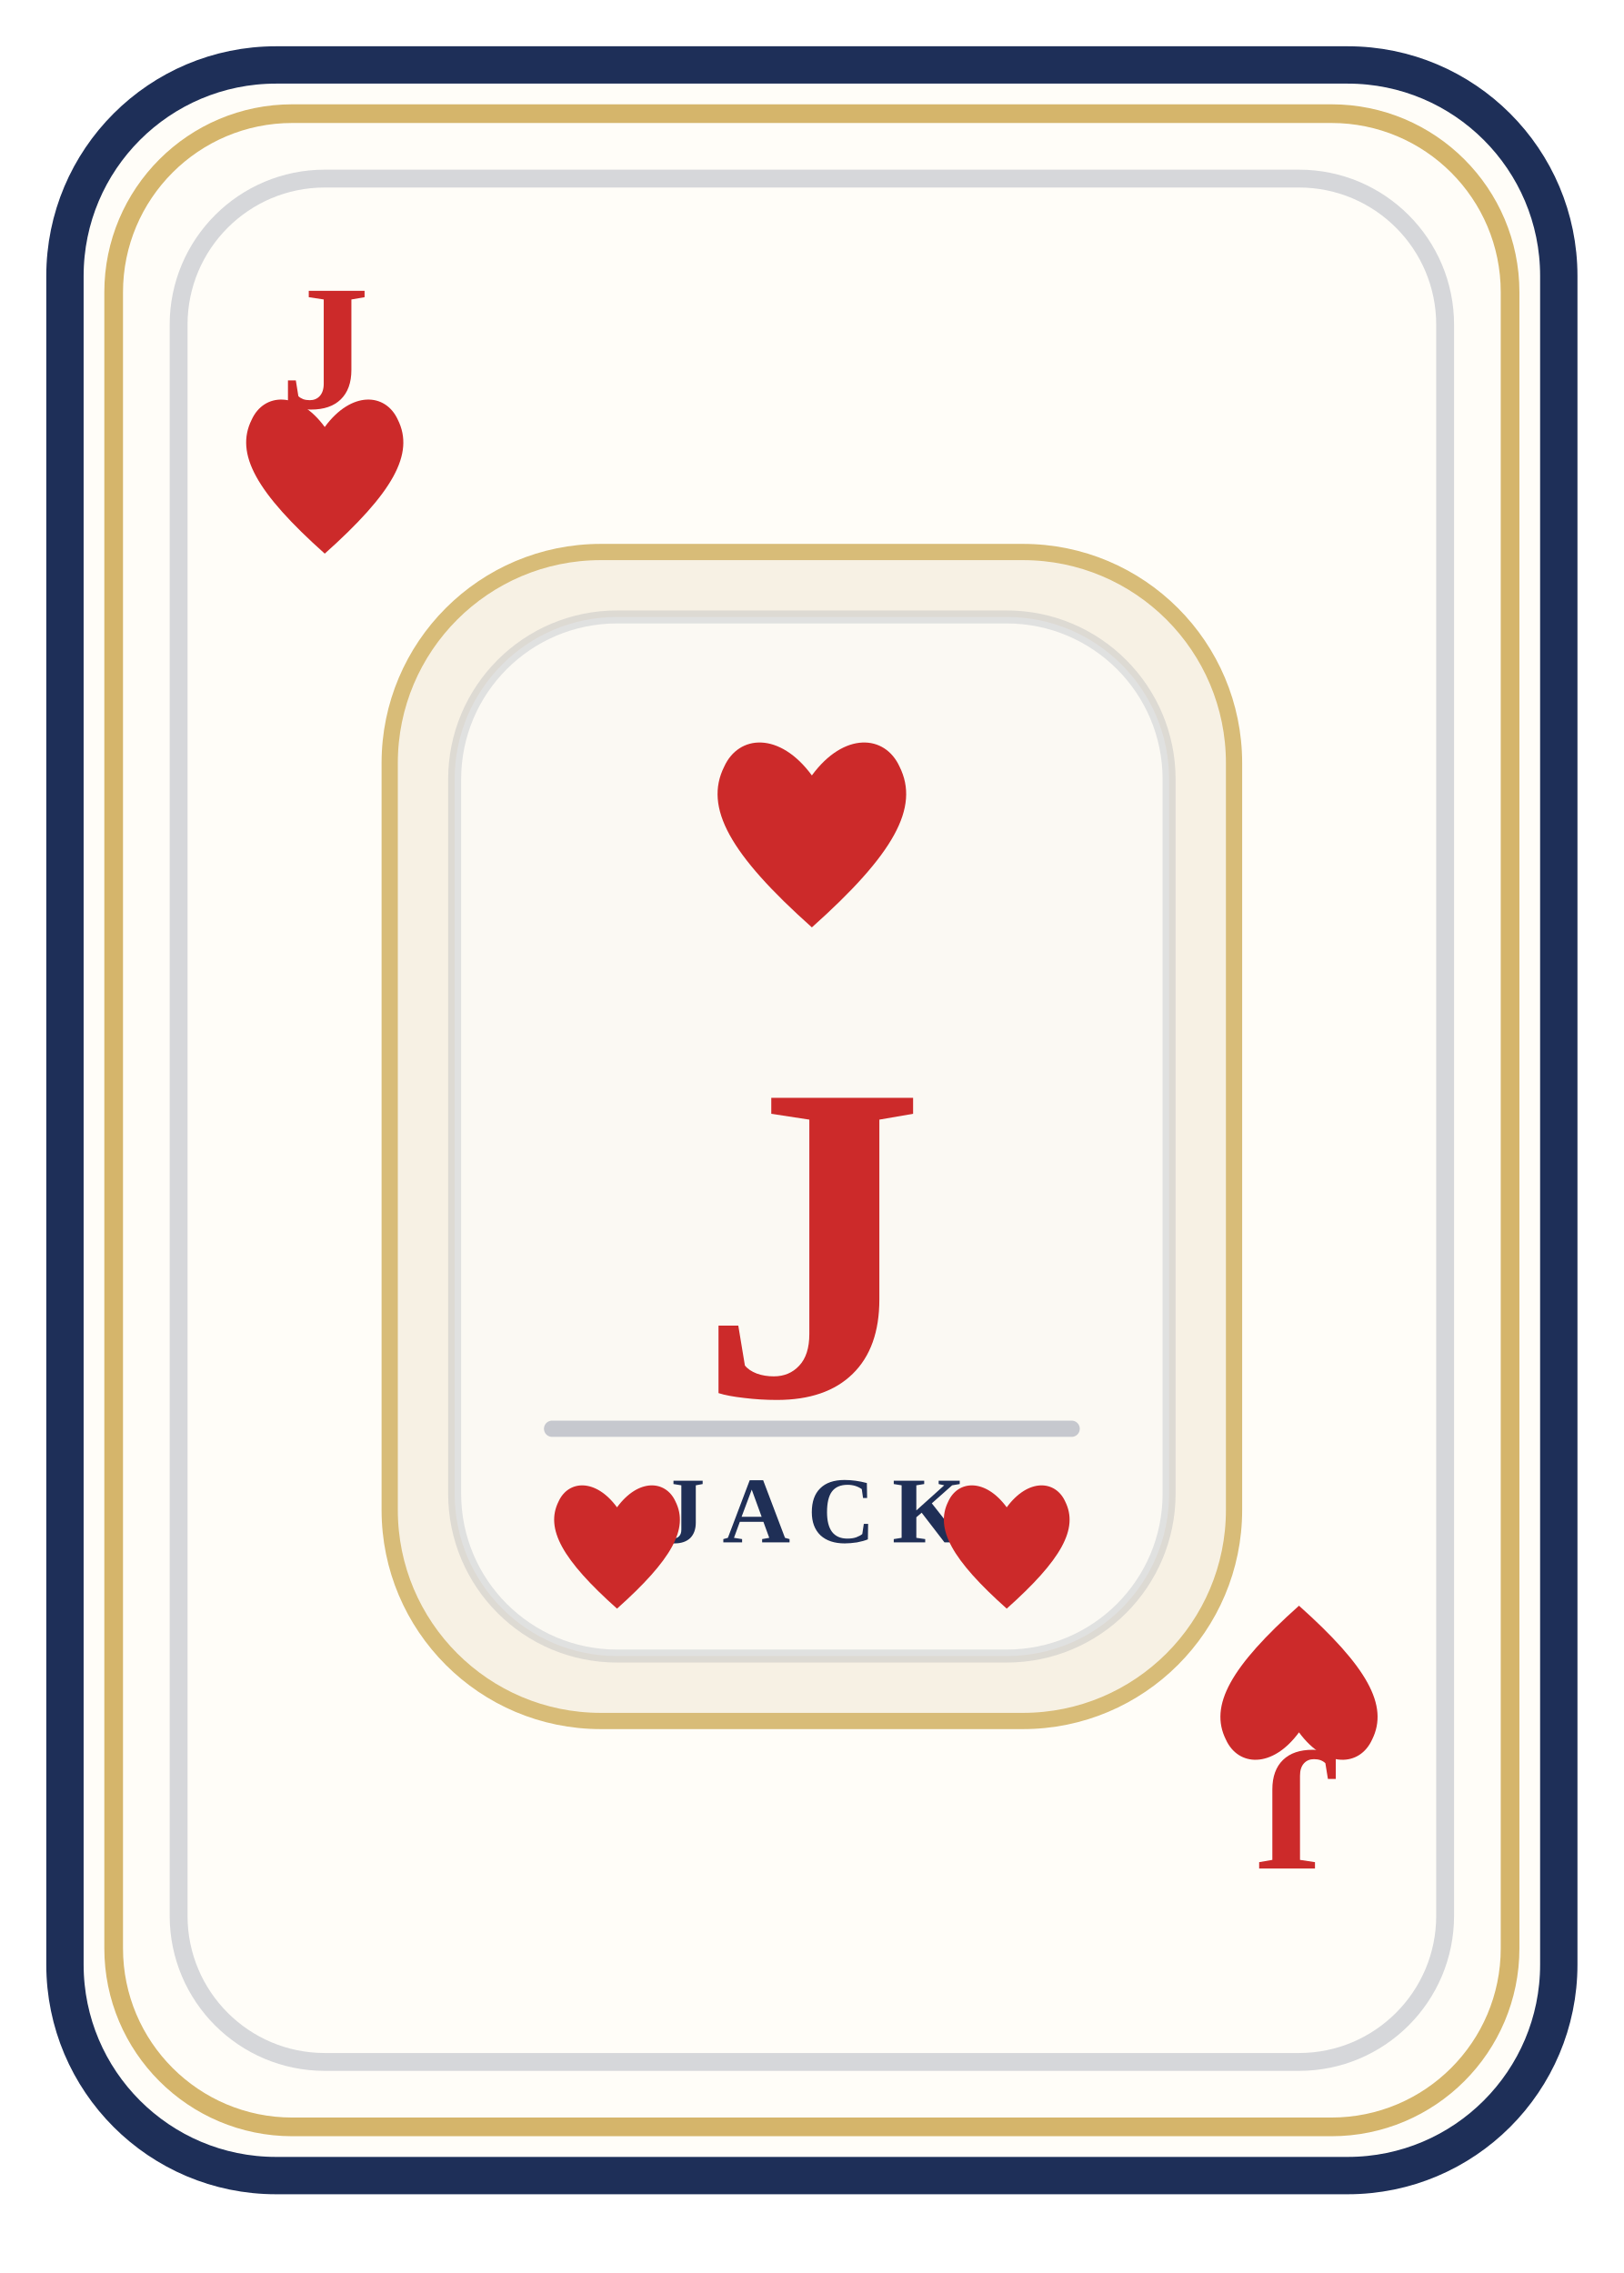
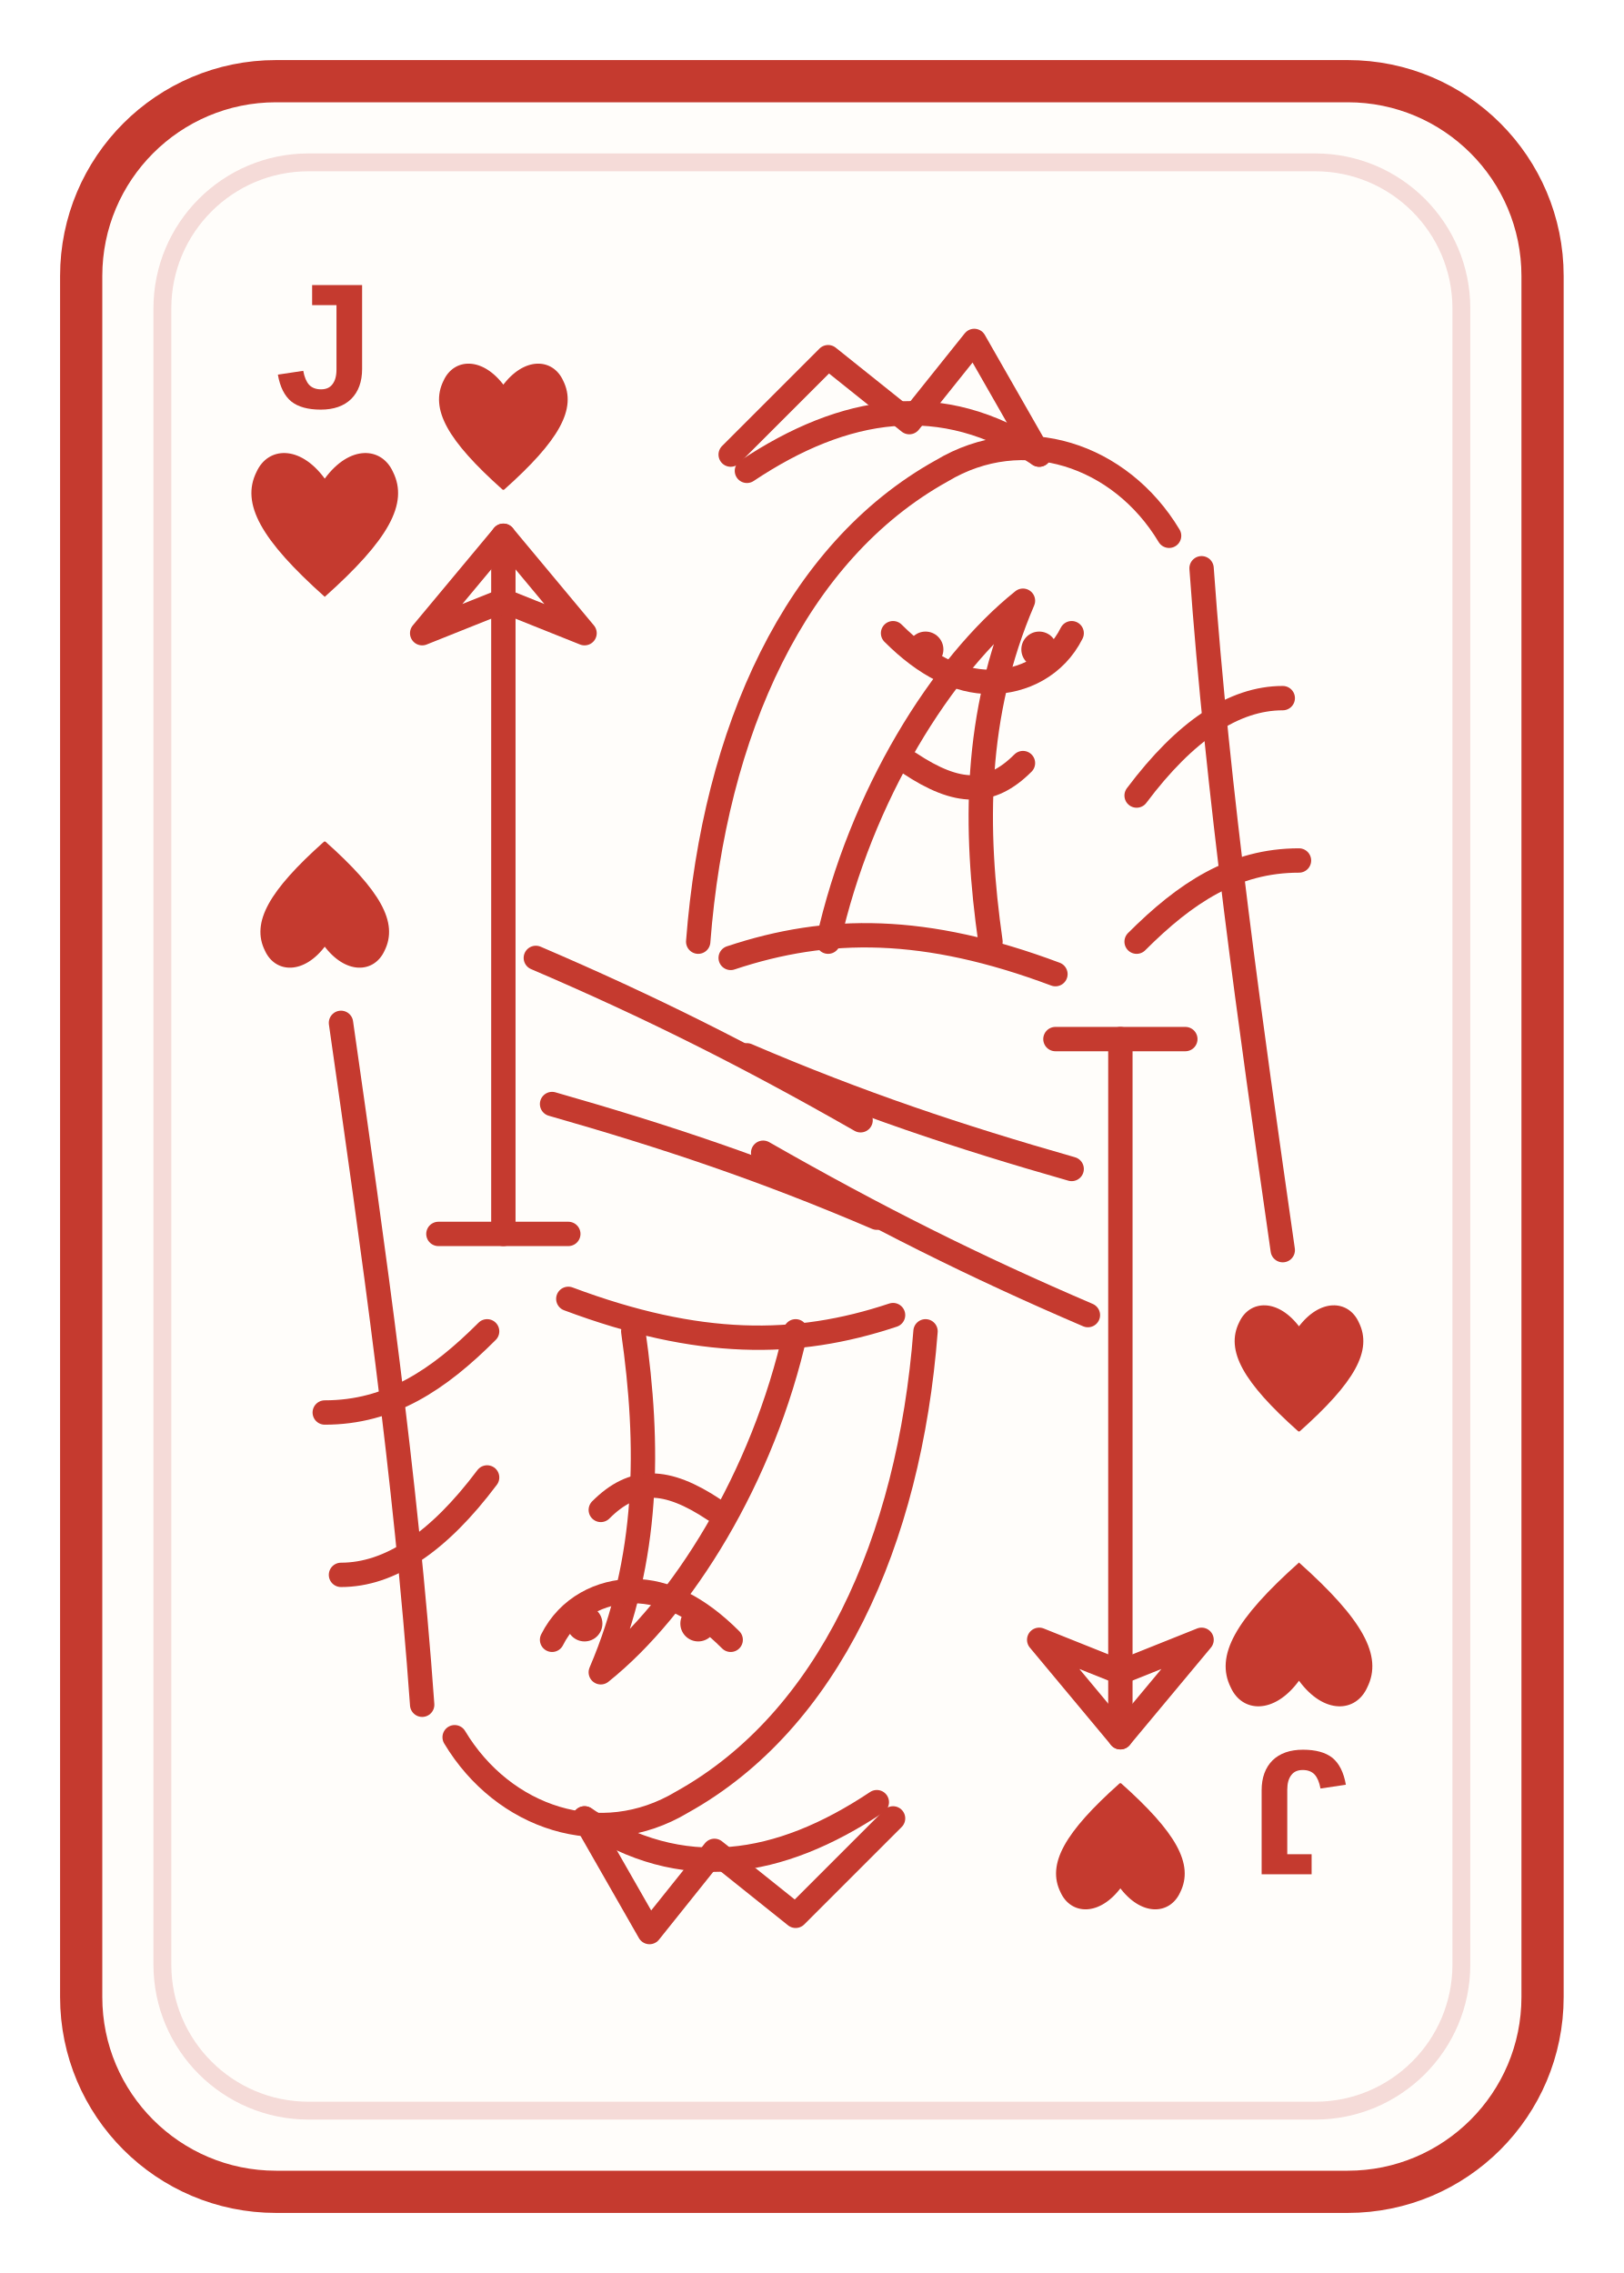
- <svg xmlns="http://www.w3.org/2000/svg" viewBox="0 0 100 140" role="img">
-   <rect x="5" y="6" width="90" height="128" rx="13" fill="rgba(17,17,17,.12)" />
-   <rect x="4" y="4" width="92" height="130" rx="13" fill="#fffdf8" stroke="#1e2f58" stroke-width="2.3" />
-   <rect x="7" y="7" width="86" height="124" rx="11" fill="none" stroke="#d5b56b" stroke-width="1.15" />
-   <rect x="11" y="11" width="78" height="116" rx="9" fill="none" stroke="rgba(30,47,88,.18)" stroke-width="1.1" />
+ <svg xmlns="http://www.w3.org/2000/svg" viewBox="0 0 100 140" role="img" aria-hidden="true">
+   <rect x="5" y="5" width="90" height="130" rx="12" fill="#fffdfa" stroke="#c53a2f" stroke-width="2.6" />
+   <rect x="10" y="10" width="80" height="120" rx="9" fill="none" stroke="#c53a2f" stroke-opacity="0.17" stroke-width="1.1" />
  <g>
-     <text x="20" y="22" text-anchor="middle" dominant-baseline="middle" font-size="11" font-weight="900" fill="#cc2a2a">J</text>
-     <g fill="#cc2a2a">
-       <g transform="translate(20 29) scale(0.15) translate(-50 -50)">
+     <text x="20" y="22" text-anchor="middle" dominant-baseline="middle" font-size="11" font-weight="800" fill="#c53a2f" font-family="Arial, Helvetica, sans-serif">J</text>
+     <g transform="translate(20 32) scale(0.14) translate(-50 -50)" fill="#c53a2f">
+       <path d="M50 84 C22 59 13 43 20 29 C25 18 39 17 50 32 C61 17 75 18 80 29 C87 43 78 59 50 84 Z" />
+     </g>
+   </g>
+   <g transform="rotate(180 80 111)">
+     <text x="80" y="111" text-anchor="middle" dominant-baseline="middle" font-size="11" font-weight="800" fill="#c53a2f" font-family="Arial, Helvetica, sans-serif">J</text>
+     <g transform="translate(80 121) scale(0.14) translate(-50 -50)" fill="#c53a2f">
+       <path d="M50 84 C22 59 13 43 20 29 C25 18 39 17 50 32 C61 17 75 18 80 29 C87 43 78 59 50 84 Z" />
+     </g>
+   </g>
+   <g>
+     <g stroke="#c53a2f" fill="none" stroke-width="1.5" stroke-linecap="round" stroke-linejoin="round">
+       <path d="M43 58 C44 45 49 34 58 29 C63 26 69 28 72 33" />
+       <path d="M51 58 C53 49 58 41 63 37 C60 44 60 51 61 58" />
+       <path d="M46 29 C52 25 58 24 64 28" />
+       <path d="M45 28 l6 -6 l5 4 l4 -5 l4 7" />
+       <path d="M55 39 c2 2 4 3 6 3 c2 0 4 -1 5 -3" />
+       <circle cx="57" cy="40" r="1.1" fill="#c53a2f" stroke="none" />
+       <circle cx="64" cy="40" r="1.1" fill="#c53a2f" stroke="none" />
+       <path d="M56 47 c3 2 5 2 7 0" />
+       <path d="M45 59 C51 57 57 57 65 60" />
+       <path d="M46 65 C53 68 59 70 66 72" />
+       <path d="M47 71 C54 75 60 78 67 81" />
+       <path d="M31 76 V33" />
+       <path d="M27 76 H35" />
+       <path d="M31 33 l-5 6 l5 -2 l5 2 z" />
+       <g transform="translate(31 26) scale(0.12) translate(-50 -50)" fill="#c53a2f">
+         <path d="M50 84 C22 59 13 43 20 29 C25 18 39 17 50 32 C61 17 75 18 80 29 C87 43 78 59 50 84 Z" />
+       </g>
+       <path d="M79 77 C77 63 75 49 74 35" />
+       <path d="M70 49 c3 -4 6 -6 9 -6" />
+       <path d="M70 58 c3 -3 6 -5 10 -5" />
+       <g transform="translate(80 84) scale(0.12) translate(-50 -50)" fill="#c53a2f">
        <path d="M50 84 C22 59 13 43 20 29 C25 18 39 17 50 32 C61 17 75 18 80 29 C87 43 78 59 50 84 Z" />
      </g>
    </g>
  </g>
-   <g transform="rotate(180 80 111)">
-     <text x="80" y="111" text-anchor="middle" dominant-baseline="middle" font-size="11" font-weight="900" fill="#cc2a2a">J</text>
-     <g fill="#cc2a2a">
-       <g transform="translate(80 118) scale(0.15) translate(-50 -50)">
+   <g transform="rotate(180 50 70)">
+     <g stroke="#c53a2f" fill="none" stroke-width="1.5" stroke-linecap="round" stroke-linejoin="round">
+       <path d="M43 58 C44 45 49 34 58 29 C63 26 69 28 72 33" />
+       <path d="M51 58 C53 49 58 41 63 37 C60 44 60 51 61 58" />
+       <path d="M46 29 C52 25 58 24 64 28" />
+       <path d="M45 28 l6 -6 l5 4 l4 -5 l4 7" />
+       <path d="M55 39 c2 2 4 3 6 3 c2 0 4 -1 5 -3" />
+       <circle cx="57" cy="40" r="1.1" fill="#c53a2f" stroke="none" />
+       <circle cx="64" cy="40" r="1.1" fill="#c53a2f" stroke="none" />
+       <path d="M56 47 c3 2 5 2 7 0" />
+       <path d="M45 59 C51 57 57 57 65 60" />
+       <path d="M46 65 C53 68 59 70 66 72" />
+       <path d="M47 71 C54 75 60 78 67 81" />
+       <path d="M31 76 V33" />
+       <path d="M27 76 H35" />
+       <path d="M31 33 l-5 6 l5 -2 l5 2 z" />
+       <g transform="translate(31 26) scale(0.12) translate(-50 -50)" fill="#c53a2f">
+         <path d="M50 84 C22 59 13 43 20 29 C25 18 39 17 50 32 C61 17 75 18 80 29 C87 43 78 59 50 84 Z" />
+       </g>
+       <path d="M79 77 C77 63 75 49 74 35" />
+       <path d="M70 49 c3 -4 6 -6 9 -6" />
+       <path d="M70 58 c3 -3 6 -5 10 -5" />
+       <g transform="translate(80 84) scale(0.12) translate(-50 -50)" fill="#c53a2f">
        <path d="M50 84 C22 59 13 43 20 29 C25 18 39 17 50 32 C61 17 75 18 80 29 C87 43 78 59 50 84 Z" />
      </g>
    </g>
  </g>
-   <rect x="24" y="34" width="52" height="72" rx="13" fill="#f7f1e4" stroke="#d8bc78" stroke-width="1" />
-   <rect x="28" y="38" width="44" height="64" rx="10" fill="rgba(255,255,255,.55)" stroke="rgba(30,47,88,.12)" stroke-width=".8" />
-   <g fill="#cc2a2a">
-     <g transform="translate(50 51) scale(0.18) translate(-50 -50)">
-       <path d="M50 84 C22 59 13 43 20 29 C25 18 39 17 50 32 C61 17 75 18 80 29 C87 43 78 59 50 84 Z" />
-     </g>
-   </g>
-   <text x="50" y="78" text-anchor="middle" dominant-baseline="middle" font-size="28" font-weight="900" fill="#cc2a2a">J</text>
-   <text x="50" y="95" text-anchor="middle" font-size="5.8" font-weight="900" letter-spacing=".18em" fill="#1f2f56">JACK</text>
-   <path d="M34 88 H66" fill="none" stroke="rgba(30,47,88,.24)" stroke-width="1" stroke-linecap="round" />
-   <g fill="#cc2a2a">
-     <g transform="translate(38 95) scale(0.12) translate(-50 -50)">
-       <path d="M50 84 C22 59 13 43 20 29 C25 18 39 17 50 32 C61 17 75 18 80 29 C87 43 78 59 50 84 Z" />
-     </g>
-     <g transform="translate(62 95) scale(0.12) translate(-50 -50)">
-       <path d="M50 84 C22 59 13 43 20 29 C25 18 39 17 50 32 C61 17 75 18 80 29 C87 43 78 59 50 84 Z" />
-     </g>
-   </g>
</svg>
